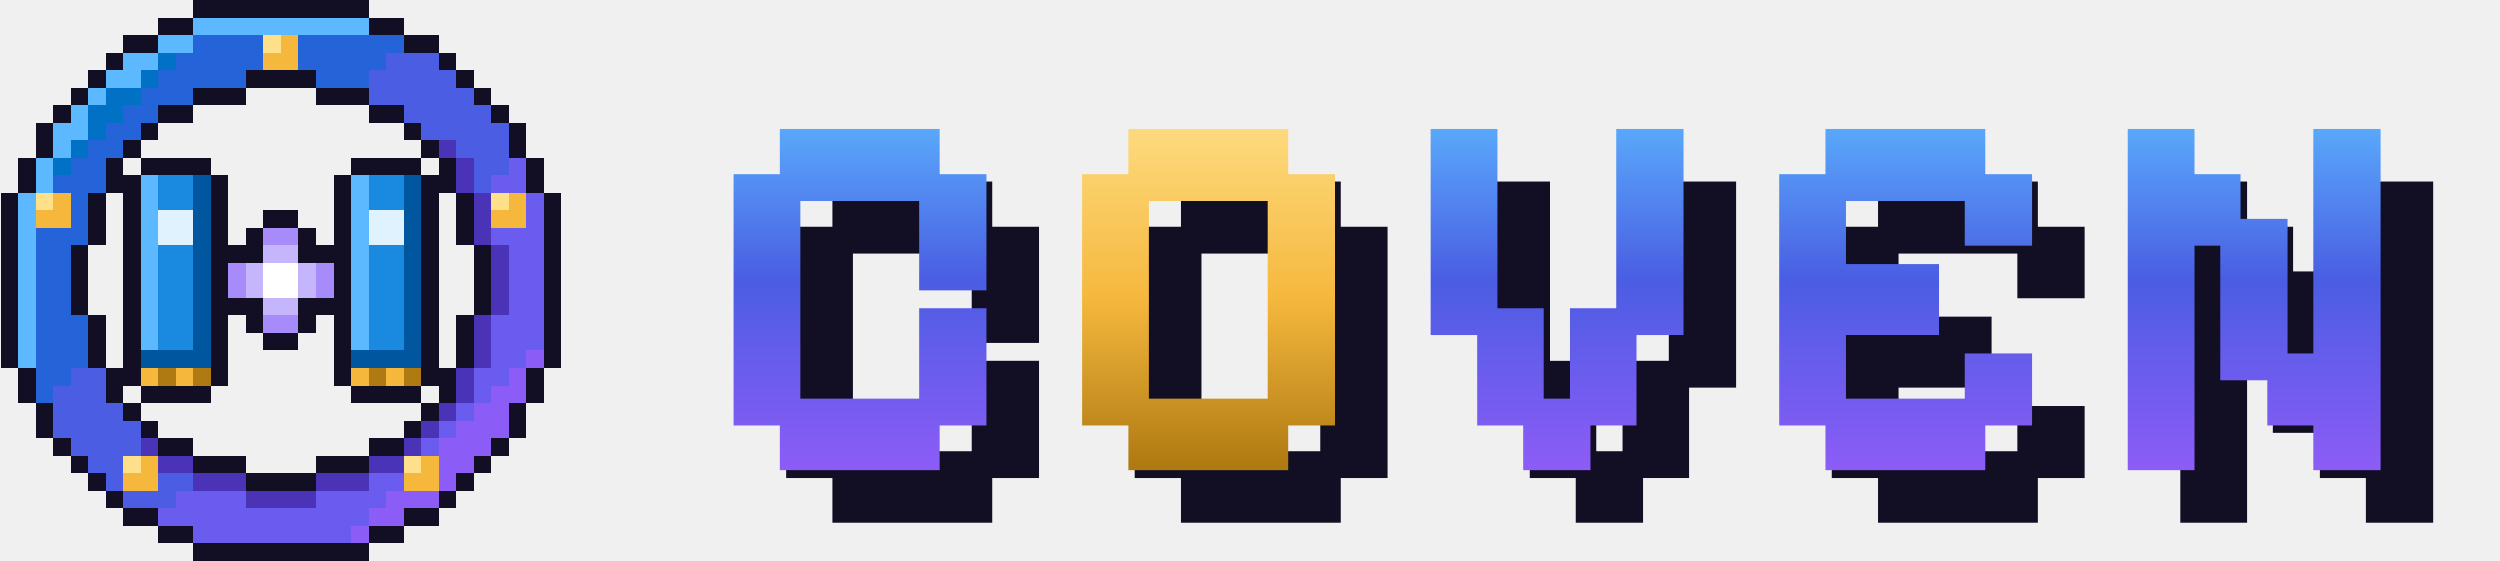
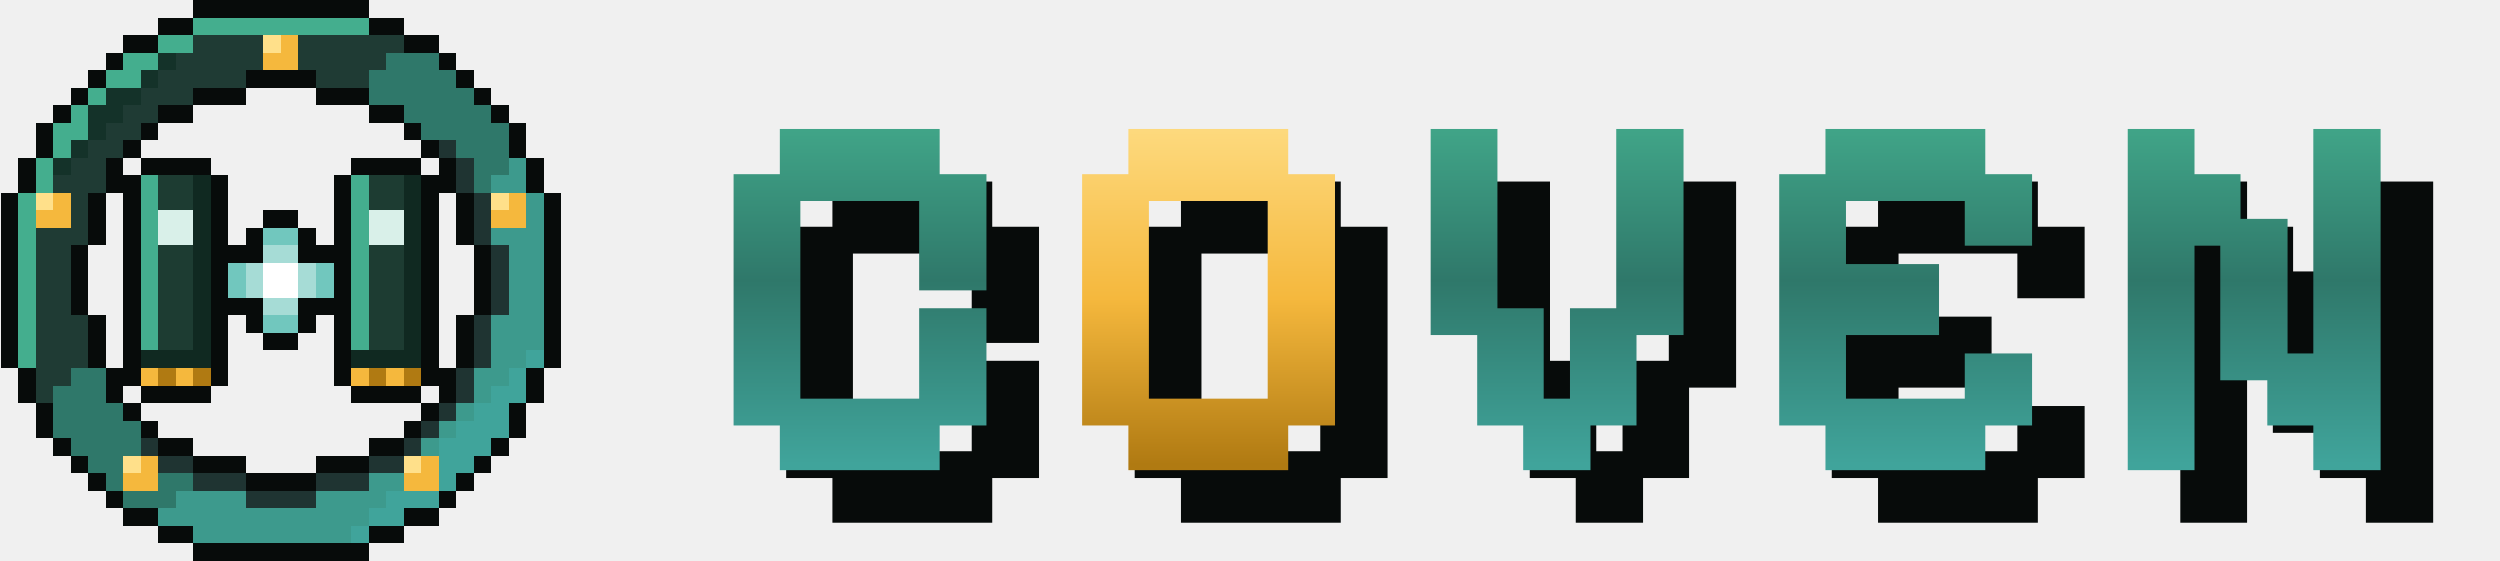
<svg xmlns="http://www.w3.org/2000/svg" viewBox="0 0 142.6 32" width="856" height="192" role="img" aria-label="C0ven">
  <defs>
    <linearGradient id="c0t" gradientUnits="userSpaceOnUse" x1="0" y1="-21.0" x2="0" y2="0">
-       <stop offset="0" stop-color="#5CB8FF" />
-       <stop offset="0.5" stop-color="#4A5DE3" />
-       <stop offset="1" stop-color="#8B5CF6" />
+       <stop offset="0" stop-color="#44AE8E" />
+       <stop offset="0.5" stop-color="#2F786A" />
+       <stop offset="1" stop-color="#40A49B" />
    </linearGradient>
    <linearGradient id="c0z" gradientUnits="userSpaceOnUse" x1="0" y1="-21.0" x2="0" y2="0">
      <stop offset="0" stop-color="#FFE08A" />
      <stop offset="0.55" stop-color="#F5B83D" />
      <stop offset="1" stop-color="#B07A12" />
    </linearGradient>
  </defs>
  <g shape-rendering="crispEdges">
-     <rect x="11" y="0" width="10" height="1" fill="#120E24" />
-     <rect x="9" y="1" width="2" height="1" fill="#120E24" />
-     <rect x="21" y="1" width="2" height="1" fill="#120E24" />
-     <rect x="11" y="1" width="10" height="1" fill="#5CB8FF" />
-     <rect x="7" y="2" width="2" height="1" fill="#120E24" />
-     <rect x="23" y="2" width="2" height="1" fill="#120E24" />
-     <rect x="11" y="2" width="4" height="1" fill="#2563D9" />
-     <rect x="17" y="2" width="6" height="1" fill="#2563D9" />
-     <rect x="9" y="2" width="2" height="1" fill="#5CB8FF" />
+     <rect x="11" y="0" width="10" height="1" fill="#070B0A" />
+     <rect x="9" y="1" width="2" height="1" fill="#070B0A" />
+     <rect x="21" y="1" width="2" height="1" fill="#070B0A" />
+     <rect x="11" y="1" width="10" height="1" fill="#44AE8E" />
+     <rect x="7" y="2" width="2" height="1" fill="#070B0A" />
+     <rect x="23" y="2" width="2" height="1" fill="#070B0A" />
+     <rect x="11" y="2" width="4" height="1" fill="#1F3B34" />
+     <rect x="17" y="2" width="6" height="1" fill="#1F3B34" />
+     <rect x="9" y="2" width="2" height="1" fill="#44AE8E" />
    <rect x="16" y="2" width="1" height="1" fill="#F5B83D" />
    <rect x="15" y="2" width="1" height="1" fill="#FFE08A" />
-     <rect x="9" y="3" width="1" height="1" fill="#0071C5" />
-     <rect x="6" y="3" width="1" height="1" fill="#120E24" />
-     <rect x="25" y="3" width="1" height="1" fill="#120E24" />
-     <rect x="10" y="3" width="5" height="1" fill="#2563D9" />
-     <rect x="17" y="3" width="5" height="1" fill="#2563D9" />
-     <rect x="22" y="3" width="3" height="1" fill="#4A5DE3" />
-     <rect x="7" y="3" width="2" height="1" fill="#5CB8FF" />
+     <rect x="9" y="3" width="1" height="1" fill="#143229" />
+     <rect x="6" y="3" width="1" height="1" fill="#070B0A" />
+     <rect x="25" y="3" width="1" height="1" fill="#070B0A" />
+     <rect x="10" y="3" width="5" height="1" fill="#1F3B34" />
+     <rect x="17" y="3" width="5" height="1" fill="#1F3B34" />
+     <rect x="22" y="3" width="3" height="1" fill="#2F786A" />
+     <rect x="7" y="3" width="2" height="1" fill="#44AE8E" />
    <rect x="15" y="3" width="2" height="1" fill="#F5B83D" />
-     <rect x="8" y="4" width="1" height="1" fill="#0071C5" />
-     <rect x="5" y="4" width="1" height="1" fill="#120E24" />
-     <rect x="14" y="4" width="4" height="1" fill="#120E24" />
-     <rect x="26" y="4" width="1" height="1" fill="#120E24" />
-     <rect x="9" y="4" width="5" height="1" fill="#2563D9" />
-     <rect x="18" y="4" width="3" height="1" fill="#2563D9" />
-     <rect x="21" y="4" width="5" height="1" fill="#4A5DE3" />
-     <rect x="6" y="4" width="2" height="1" fill="#5CB8FF" />
-     <rect x="6" y="5" width="2" height="1" fill="#0071C5" />
-     <rect x="4" y="5" width="1" height="1" fill="#120E24" />
-     <rect x="11" y="5" width="3" height="1" fill="#120E24" />
-     <rect x="18" y="5" width="3" height="1" fill="#120E24" />
-     <rect x="27" y="5" width="1" height="1" fill="#120E24" />
-     <rect x="8" y="5" width="3" height="1" fill="#2563D9" />
-     <rect x="21" y="5" width="6" height="1" fill="#4A5DE3" />
-     <rect x="5" y="5" width="1" height="1" fill="#5CB8FF" />
-     <rect x="5" y="6" width="2" height="1" fill="#0071C5" />
-     <rect x="3" y="6" width="1" height="1" fill="#120E24" />
-     <rect x="9" y="6" width="2" height="1" fill="#120E24" />
-     <rect x="21" y="6" width="2" height="1" fill="#120E24" />
-     <rect x="28" y="6" width="1" height="1" fill="#120E24" />
-     <rect x="7" y="6" width="2" height="1" fill="#2563D9" />
-     <rect x="23" y="6" width="5" height="1" fill="#4A5DE3" />
-     <rect x="4" y="6" width="1" height="1" fill="#5CB8FF" />
-     <rect x="5" y="7" width="1" height="1" fill="#0071C5" />
-     <rect x="2" y="7" width="1" height="1" fill="#120E24" />
-     <rect x="8" y="7" width="1" height="1" fill="#120E24" />
-     <rect x="23" y="7" width="1" height="1" fill="#120E24" />
-     <rect x="29" y="7" width="1" height="1" fill="#120E24" />
-     <rect x="6" y="7" width="2" height="1" fill="#2563D9" />
-     <rect x="24" y="7" width="5" height="1" fill="#4A5DE3" />
-     <rect x="3" y="7" width="2" height="1" fill="#5CB8FF" />
-     <rect x="4" y="8" width="1" height="1" fill="#0071C5" />
-     <rect x="2" y="8" width="1" height="1" fill="#120E24" />
-     <rect x="7" y="8" width="1" height="1" fill="#120E24" />
-     <rect x="24" y="8" width="1" height="1" fill="#120E24" />
-     <rect x="29" y="8" width="1" height="1" fill="#120E24" />
-     <rect x="5" y="8" width="2" height="1" fill="#2563D9" />
-     <rect x="26" y="8" width="3" height="1" fill="#4A5DE3" />
-     <rect x="25" y="8" width="1" height="1" fill="#4B33B8" />
-     <rect x="3" y="8" width="1" height="1" fill="#5CB8FF" />
-     <rect x="3" y="9" width="1" height="1" fill="#0071C5" />
-     <rect x="1" y="9" width="1" height="1" fill="#120E24" />
-     <rect x="6" y="9" width="1" height="1" fill="#120E24" />
-     <rect x="8" y="9" width="4" height="1" fill="#120E24" />
-     <rect x="20" y="9" width="4" height="1" fill="#120E24" />
-     <rect x="25" y="9" width="1" height="1" fill="#120E24" />
-     <rect x="30" y="9" width="1" height="1" fill="#120E24" />
-     <rect x="4" y="9" width="2" height="1" fill="#2563D9" />
-     <rect x="27" y="9" width="2" height="1" fill="#4A5DE3" />
-     <rect x="26" y="9" width="1" height="1" fill="#4B33B8" />
-     <rect x="2" y="9" width="1" height="1" fill="#5CB8FF" />
-     <rect x="29" y="9" width="1" height="1" fill="#6A5CEE" />
-     <rect x="11" y="10" width="1" height="1" fill="#0057A0" />
-     <rect x="23" y="10" width="1" height="1" fill="#0057A0" />
-     <rect x="1" y="10" width="1" height="1" fill="#120E24" />
-     <rect x="6" y="10" width="2" height="1" fill="#120E24" />
-     <rect x="12" y="10" width="1" height="1" fill="#120E24" />
-     <rect x="19" y="10" width="1" height="1" fill="#120E24" />
-     <rect x="24" y="10" width="2" height="1" fill="#120E24" />
-     <rect x="30" y="10" width="1" height="1" fill="#120E24" />
-     <rect x="9" y="10" width="2" height="1" fill="#1A8AE0" />
-     <rect x="21" y="10" width="2" height="1" fill="#1A8AE0" />
-     <rect x="3" y="10" width="3" height="1" fill="#2563D9" />
-     <rect x="27" y="10" width="1" height="1" fill="#4A5DE3" />
-     <rect x="26" y="10" width="1" height="1" fill="#4B33B8" />
-     <rect x="2" y="10" width="1" height="1" fill="#5CB8FF" />
-     <rect x="8" y="10" width="1" height="1" fill="#5CB8FF" />
-     <rect x="20" y="10" width="1" height="1" fill="#5CB8FF" />
-     <rect x="28" y="10" width="2" height="1" fill="#6A5CEE" />
-     <rect x="11" y="11" width="1" height="1" fill="#0057A0" />
-     <rect x="23" y="11" width="1" height="1" fill="#0057A0" />
-     <rect x="0" y="11" width="1" height="1" fill="#120E24" />
-     <rect x="5" y="11" width="1" height="1" fill="#120E24" />
-     <rect x="7" y="11" width="1" height="1" fill="#120E24" />
-     <rect x="12" y="11" width="1" height="1" fill="#120E24" />
-     <rect x="19" y="11" width="1" height="1" fill="#120E24" />
-     <rect x="24" y="11" width="1" height="1" fill="#120E24" />
-     <rect x="26" y="11" width="1" height="1" fill="#120E24" />
-     <rect x="31" y="11" width="1" height="1" fill="#120E24" />
-     <rect x="9" y="11" width="2" height="1" fill="#1A8AE0" />
-     <rect x="21" y="11" width="2" height="1" fill="#1A8AE0" />
-     <rect x="4" y="11" width="1" height="1" fill="#2563D9" />
-     <rect x="27" y="11" width="1" height="1" fill="#4B33B8" />
-     <rect x="1" y="11" width="1" height="1" fill="#5CB8FF" />
-     <rect x="8" y="11" width="1" height="1" fill="#5CB8FF" />
-     <rect x="20" y="11" width="1" height="1" fill="#5CB8FF" />
-     <rect x="30" y="11" width="1" height="1" fill="#6A5CEE" />
+     <rect x="8" y="4" width="1" height="1" fill="#143229" />
+     <rect x="5" y="4" width="1" height="1" fill="#070B0A" />
+     <rect x="14" y="4" width="4" height="1" fill="#070B0A" />
+     <rect x="26" y="4" width="1" height="1" fill="#070B0A" />
+     <rect x="9" y="4" width="5" height="1" fill="#1F3B34" />
+     <rect x="18" y="4" width="3" height="1" fill="#1F3B34" />
+     <rect x="21" y="4" width="5" height="1" fill="#2F786A" />
+     <rect x="6" y="4" width="2" height="1" fill="#44AE8E" />
+     <rect x="6" y="5" width="2" height="1" fill="#143229" />
+     <rect x="4" y="5" width="1" height="1" fill="#070B0A" />
+     <rect x="11" y="5" width="3" height="1" fill="#070B0A" />
+     <rect x="18" y="5" width="3" height="1" fill="#070B0A" />
+     <rect x="27" y="5" width="1" height="1" fill="#070B0A" />
+     <rect x="8" y="5" width="3" height="1" fill="#1F3B34" />
+     <rect x="21" y="5" width="6" height="1" fill="#2F786A" />
+     <rect x="5" y="5" width="1" height="1" fill="#44AE8E" />
+     <rect x="5" y="6" width="2" height="1" fill="#143229" />
+     <rect x="3" y="6" width="1" height="1" fill="#070B0A" />
+     <rect x="9" y="6" width="2" height="1" fill="#070B0A" />
+     <rect x="21" y="6" width="2" height="1" fill="#070B0A" />
+     <rect x="28" y="6" width="1" height="1" fill="#070B0A" />
+     <rect x="7" y="6" width="2" height="1" fill="#1F3B34" />
+     <rect x="23" y="6" width="5" height="1" fill="#2F786A" />
+     <rect x="4" y="6" width="1" height="1" fill="#44AE8E" />
+     <rect x="5" y="7" width="1" height="1" fill="#143229" />
+     <rect x="2" y="7" width="1" height="1" fill="#070B0A" />
+     <rect x="8" y="7" width="1" height="1" fill="#070B0A" />
+     <rect x="23" y="7" width="1" height="1" fill="#070B0A" />
+     <rect x="29" y="7" width="1" height="1" fill="#070B0A" />
+     <rect x="6" y="7" width="2" height="1" fill="#1F3B34" />
+     <rect x="24" y="7" width="5" height="1" fill="#2F786A" />
+     <rect x="3" y="7" width="2" height="1" fill="#44AE8E" />
+     <rect x="4" y="8" width="1" height="1" fill="#143229" />
+     <rect x="2" y="8" width="1" height="1" fill="#070B0A" />
+     <rect x="7" y="8" width="1" height="1" fill="#070B0A" />
+     <rect x="24" y="8" width="1" height="1" fill="#070B0A" />
+     <rect x="29" y="8" width="1" height="1" fill="#070B0A" />
+     <rect x="5" y="8" width="2" height="1" fill="#1F3B34" />
+     <rect x="26" y="8" width="3" height="1" fill="#2F786A" />
+     <rect x="25" y="8" width="1" height="1" fill="#1F3432" />
+     <rect x="3" y="8" width="1" height="1" fill="#44AE8E" />
+     <rect x="3" y="9" width="1" height="1" fill="#143229" />
+     <rect x="1" y="9" width="1" height="1" fill="#070B0A" />
+     <rect x="6" y="9" width="1" height="1" fill="#070B0A" />
+     <rect x="8" y="9" width="4" height="1" fill="#070B0A" />
+     <rect x="20" y="9" width="4" height="1" fill="#070B0A" />
+     <rect x="25" y="9" width="1" height="1" fill="#070B0A" />
+     <rect x="30" y="9" width="1" height="1" fill="#070B0A" />
+     <rect x="4" y="9" width="2" height="1" fill="#1F3B34" />
+     <rect x="27" y="9" width="2" height="1" fill="#2F786A" />
+     <rect x="26" y="9" width="1" height="1" fill="#1F3432" />
+     <rect x="2" y="9" width="1" height="1" fill="#44AE8E" />
+     <rect x="29" y="9" width="1" height="1" fill="#3D9A8D" />
+     <rect x="11" y="10" width="1" height="1" fill="#102921" />
+     <rect x="23" y="10" width="1" height="1" fill="#102921" />
+     <rect x="1" y="10" width="1" height="1" fill="#070B0A" />
+     <rect x="6" y="10" width="2" height="1" fill="#070B0A" />
+     <rect x="12" y="10" width="1" height="1" fill="#070B0A" />
+     <rect x="19" y="10" width="1" height="1" fill="#070B0A" />
+     <rect x="24" y="10" width="2" height="1" fill="#070B0A" />
+     <rect x="30" y="10" width="1" height="1" fill="#070B0A" />
+     <rect x="9" y="10" width="2" height="1" fill="#1D3C32" />
+     <rect x="21" y="10" width="2" height="1" fill="#1D3C32" />
+     <rect x="3" y="10" width="3" height="1" fill="#1F3B34" />
+     <rect x="27" y="10" width="1" height="1" fill="#2F786A" />
+     <rect x="26" y="10" width="1" height="1" fill="#1F3432" />
+     <rect x="2" y="10" width="1" height="1" fill="#44AE8E" />
+     <rect x="8" y="10" width="1" height="1" fill="#44AE8E" />
+     <rect x="20" y="10" width="1" height="1" fill="#44AE8E" />
+     <rect x="28" y="10" width="2" height="1" fill="#3D9A8D" />
+     <rect x="11" y="11" width="1" height="1" fill="#102921" />
+     <rect x="23" y="11" width="1" height="1" fill="#102921" />
+     <rect x="0" y="11" width="1" height="1" fill="#070B0A" />
+     <rect x="5" y="11" width="1" height="1" fill="#070B0A" />
+     <rect x="7" y="11" width="1" height="1" fill="#070B0A" />
+     <rect x="12" y="11" width="1" height="1" fill="#070B0A" />
+     <rect x="19" y="11" width="1" height="1" fill="#070B0A" />
+     <rect x="24" y="11" width="1" height="1" fill="#070B0A" />
+     <rect x="26" y="11" width="1" height="1" fill="#070B0A" />
+     <rect x="31" y="11" width="1" height="1" fill="#070B0A" />
+     <rect x="9" y="11" width="2" height="1" fill="#1D3C32" />
+     <rect x="21" y="11" width="2" height="1" fill="#1D3C32" />
+     <rect x="4" y="11" width="1" height="1" fill="#1F3B34" />
+     <rect x="27" y="11" width="1" height="1" fill="#1F3432" />
+     <rect x="1" y="11" width="1" height="1" fill="#44AE8E" />
+     <rect x="8" y="11" width="1" height="1" fill="#44AE8E" />
+     <rect x="20" y="11" width="1" height="1" fill="#44AE8E" />
+     <rect x="30" y="11" width="1" height="1" fill="#3D9A8D" />
    <rect x="3" y="11" width="1" height="1" fill="#F5B83D" />
    <rect x="29" y="11" width="1" height="1" fill="#F5B83D" />
    <rect x="2" y="11" width="1" height="1" fill="#FFE08A" />
    <rect x="28" y="11" width="1" height="1" fill="#FFE08A" />
-     <rect x="11" y="12" width="1" height="1" fill="#0057A0" />
-     <rect x="23" y="12" width="1" height="1" fill="#0057A0" />
-     <rect x="0" y="12" width="1" height="1" fill="#120E24" />
-     <rect x="5" y="12" width="1" height="1" fill="#120E24" />
-     <rect x="7" y="12" width="1" height="1" fill="#120E24" />
-     <rect x="12" y="12" width="1" height="1" fill="#120E24" />
-     <rect x="15" y="12" width="2" height="1" fill="#120E24" />
-     <rect x="19" y="12" width="1" height="1" fill="#120E24" />
-     <rect x="24" y="12" width="1" height="1" fill="#120E24" />
-     <rect x="26" y="12" width="1" height="1" fill="#120E24" />
-     <rect x="31" y="12" width="1" height="1" fill="#120E24" />
-     <rect x="4" y="12" width="1" height="1" fill="#2563D9" />
-     <rect x="27" y="12" width="1" height="1" fill="#4B33B8" />
-     <rect x="1" y="12" width="1" height="1" fill="#5CB8FF" />
-     <rect x="8" y="12" width="1" height="1" fill="#5CB8FF" />
-     <rect x="20" y="12" width="1" height="1" fill="#5CB8FF" />
-     <rect x="30" y="12" width="1" height="1" fill="#6A5CEE" />
-     <rect x="9" y="12" width="2" height="1" fill="#E0F2FE" />
-     <rect x="21" y="12" width="2" height="1" fill="#E0F2FE" />
+     <rect x="11" y="12" width="1" height="1" fill="#102921" />
+     <rect x="23" y="12" width="1" height="1" fill="#102921" />
+     <rect x="0" y="12" width="1" height="1" fill="#070B0A" />
+     <rect x="5" y="12" width="1" height="1" fill="#070B0A" />
+     <rect x="7" y="12" width="1" height="1" fill="#070B0A" />
+     <rect x="12" y="12" width="1" height="1" fill="#070B0A" />
+     <rect x="15" y="12" width="2" height="1" fill="#070B0A" />
+     <rect x="19" y="12" width="1" height="1" fill="#070B0A" />
+     <rect x="24" y="12" width="1" height="1" fill="#070B0A" />
+     <rect x="26" y="12" width="1" height="1" fill="#070B0A" />
+     <rect x="31" y="12" width="1" height="1" fill="#070B0A" />
+     <rect x="4" y="12" width="1" height="1" fill="#1F3B34" />
+     <rect x="27" y="12" width="1" height="1" fill="#1F3432" />
+     <rect x="1" y="12" width="1" height="1" fill="#44AE8E" />
+     <rect x="8" y="12" width="1" height="1" fill="#44AE8E" />
+     <rect x="20" y="12" width="1" height="1" fill="#44AE8E" />
+     <rect x="30" y="12" width="1" height="1" fill="#3D9A8D" />
+     <rect x="9" y="12" width="2" height="1" fill="#D9F0E9" />
+     <rect x="21" y="12" width="2" height="1" fill="#D9F0E9" />
    <rect x="2" y="12" width="2" height="1" fill="#F5B83D" />
    <rect x="28" y="12" width="2" height="1" fill="#F5B83D" />
-     <rect x="11" y="13" width="1" height="1" fill="#0057A0" />
-     <rect x="23" y="13" width="1" height="1" fill="#0057A0" />
-     <rect x="0" y="13" width="1" height="1" fill="#120E24" />
-     <rect x="5" y="13" width="1" height="1" fill="#120E24" />
-     <rect x="7" y="13" width="1" height="1" fill="#120E24" />
-     <rect x="12" y="13" width="1" height="1" fill="#120E24" />
-     <rect x="14" y="13" width="1" height="1" fill="#120E24" />
-     <rect x="17" y="13" width="1" height="1" fill="#120E24" />
-     <rect x="19" y="13" width="1" height="1" fill="#120E24" />
-     <rect x="24" y="13" width="1" height="1" fill="#120E24" />
-     <rect x="26" y="13" width="1" height="1" fill="#120E24" />
-     <rect x="31" y="13" width="1" height="1" fill="#120E24" />
-     <rect x="2" y="13" width="3" height="1" fill="#2563D9" />
-     <rect x="27" y="13" width="1" height="1" fill="#4B33B8" />
-     <rect x="1" y="13" width="1" height="1" fill="#5CB8FF" />
-     <rect x="8" y="13" width="1" height="1" fill="#5CB8FF" />
-     <rect x="20" y="13" width="1" height="1" fill="#5CB8FF" />
-     <rect x="28" y="13" width="3" height="1" fill="#6A5CEE" />
-     <rect x="15" y="13" width="2" height="1" fill="#A78BFA" />
-     <rect x="9" y="13" width="2" height="1" fill="#E0F2FE" />
-     <rect x="21" y="13" width="2" height="1" fill="#E0F2FE" />
-     <rect x="11" y="14" width="1" height="1" fill="#0057A0" />
-     <rect x="23" y="14" width="1" height="1" fill="#0057A0" />
-     <rect x="0" y="14" width="1" height="1" fill="#120E24" />
-     <rect x="4" y="14" width="1" height="1" fill="#120E24" />
-     <rect x="7" y="14" width="1" height="1" fill="#120E24" />
-     <rect x="12" y="14" width="3" height="1" fill="#120E24" />
-     <rect x="17" y="14" width="3" height="1" fill="#120E24" />
-     <rect x="24" y="14" width="1" height="1" fill="#120E24" />
-     <rect x="27" y="14" width="1" height="1" fill="#120E24" />
-     <rect x="31" y="14" width="1" height="1" fill="#120E24" />
-     <rect x="9" y="14" width="2" height="1" fill="#1A8AE0" />
-     <rect x="21" y="14" width="2" height="1" fill="#1A8AE0" />
-     <rect x="2" y="14" width="2" height="1" fill="#2563D9" />
-     <rect x="28" y="14" width="1" height="1" fill="#4B33B8" />
-     <rect x="1" y="14" width="1" height="1" fill="#5CB8FF" />
-     <rect x="8" y="14" width="1" height="1" fill="#5CB8FF" />
-     <rect x="20" y="14" width="1" height="1" fill="#5CB8FF" />
-     <rect x="29" y="14" width="2" height="1" fill="#6A5CEE" />
-     <rect x="15" y="14" width="2" height="1" fill="#C4B5FD" />
-     <rect x="11" y="15" width="1" height="1" fill="#0057A0" />
-     <rect x="23" y="15" width="1" height="1" fill="#0057A0" />
-     <rect x="0" y="15" width="1" height="1" fill="#120E24" />
-     <rect x="4" y="15" width="1" height="1" fill="#120E24" />
-     <rect x="7" y="15" width="1" height="1" fill="#120E24" />
-     <rect x="12" y="15" width="1" height="1" fill="#120E24" />
-     <rect x="19" y="15" width="1" height="1" fill="#120E24" />
-     <rect x="24" y="15" width="1" height="1" fill="#120E24" />
-     <rect x="27" y="15" width="1" height="1" fill="#120E24" />
-     <rect x="31" y="15" width="1" height="1" fill="#120E24" />
-     <rect x="9" y="15" width="2" height="1" fill="#1A8AE0" />
-     <rect x="21" y="15" width="2" height="1" fill="#1A8AE0" />
-     <rect x="2" y="15" width="2" height="1" fill="#2563D9" />
-     <rect x="28" y="15" width="1" height="1" fill="#4B33B8" />
-     <rect x="1" y="15" width="1" height="1" fill="#5CB8FF" />
-     <rect x="8" y="15" width="1" height="1" fill="#5CB8FF" />
-     <rect x="20" y="15" width="1" height="1" fill="#5CB8FF" />
-     <rect x="29" y="15" width="2" height="1" fill="#6A5CEE" />
-     <rect x="13" y="15" width="1" height="1" fill="#A78BFA" />
-     <rect x="18" y="15" width="1" height="1" fill="#A78BFA" />
-     <rect x="14" y="15" width="1" height="1" fill="#C4B5FD" />
-     <rect x="17" y="15" width="1" height="1" fill="#C4B5FD" />
+     <rect x="11" y="13" width="1" height="1" fill="#102921" />
+     <rect x="23" y="13" width="1" height="1" fill="#102921" />
+     <rect x="0" y="13" width="1" height="1" fill="#070B0A" />
+     <rect x="5" y="13" width="1" height="1" fill="#070B0A" />
+     <rect x="7" y="13" width="1" height="1" fill="#070B0A" />
+     <rect x="12" y="13" width="1" height="1" fill="#070B0A" />
+     <rect x="14" y="13" width="1" height="1" fill="#070B0A" />
+     <rect x="17" y="13" width="1" height="1" fill="#070B0A" />
+     <rect x="19" y="13" width="1" height="1" fill="#070B0A" />
+     <rect x="24" y="13" width="1" height="1" fill="#070B0A" />
+     <rect x="26" y="13" width="1" height="1" fill="#070B0A" />
+     <rect x="31" y="13" width="1" height="1" fill="#070B0A" />
+     <rect x="2" y="13" width="3" height="1" fill="#1F3B34" />
+     <rect x="27" y="13" width="1" height="1" fill="#1F3432" />
+     <rect x="1" y="13" width="1" height="1" fill="#44AE8E" />
+     <rect x="8" y="13" width="1" height="1" fill="#44AE8E" />
+     <rect x="20" y="13" width="1" height="1" fill="#44AE8E" />
+     <rect x="28" y="13" width="3" height="1" fill="#3D9A8D" />
+     <rect x="15" y="13" width="2" height="1" fill="#71C7BE" />
+     <rect x="9" y="13" width="2" height="1" fill="#D9F0E9" />
+     <rect x="21" y="13" width="2" height="1" fill="#D9F0E9" />
+     <rect x="11" y="14" width="1" height="1" fill="#102921" />
+     <rect x="23" y="14" width="1" height="1" fill="#102921" />
+     <rect x="0" y="14" width="1" height="1" fill="#070B0A" />
+     <rect x="4" y="14" width="1" height="1" fill="#070B0A" />
+     <rect x="7" y="14" width="1" height="1" fill="#070B0A" />
+     <rect x="12" y="14" width="3" height="1" fill="#070B0A" />
+     <rect x="17" y="14" width="3" height="1" fill="#070B0A" />
+     <rect x="24" y="14" width="1" height="1" fill="#070B0A" />
+     <rect x="27" y="14" width="1" height="1" fill="#070B0A" />
+     <rect x="31" y="14" width="1" height="1" fill="#070B0A" />
+     <rect x="9" y="14" width="2" height="1" fill="#1D3C32" />
+     <rect x="21" y="14" width="2" height="1" fill="#1D3C32" />
+     <rect x="2" y="14" width="2" height="1" fill="#1F3B34" />
+     <rect x="28" y="14" width="1" height="1" fill="#1F3432" />
+     <rect x="1" y="14" width="1" height="1" fill="#44AE8E" />
+     <rect x="8" y="14" width="1" height="1" fill="#44AE8E" />
+     <rect x="20" y="14" width="1" height="1" fill="#44AE8E" />
+     <rect x="29" y="14" width="2" height="1" fill="#3D9A8D" />
+     <rect x="15" y="14" width="2" height="1" fill="#A6DCD6" />
+     <rect x="11" y="15" width="1" height="1" fill="#102921" />
+     <rect x="23" y="15" width="1" height="1" fill="#102921" />
+     <rect x="0" y="15" width="1" height="1" fill="#070B0A" />
+     <rect x="4" y="15" width="1" height="1" fill="#070B0A" />
+     <rect x="7" y="15" width="1" height="1" fill="#070B0A" />
+     <rect x="12" y="15" width="1" height="1" fill="#070B0A" />
+     <rect x="19" y="15" width="1" height="1" fill="#070B0A" />
+     <rect x="24" y="15" width="1" height="1" fill="#070B0A" />
+     <rect x="27" y="15" width="1" height="1" fill="#070B0A" />
+     <rect x="31" y="15" width="1" height="1" fill="#070B0A" />
+     <rect x="9" y="15" width="2" height="1" fill="#1D3C32" />
+     <rect x="21" y="15" width="2" height="1" fill="#1D3C32" />
+     <rect x="2" y="15" width="2" height="1" fill="#1F3B34" />
+     <rect x="28" y="15" width="1" height="1" fill="#1F3432" />
+     <rect x="1" y="15" width="1" height="1" fill="#44AE8E" />
+     <rect x="8" y="15" width="1" height="1" fill="#44AE8E" />
+     <rect x="20" y="15" width="1" height="1" fill="#44AE8E" />
+     <rect x="29" y="15" width="2" height="1" fill="#3D9A8D" />
+     <rect x="13" y="15" width="1" height="1" fill="#71C7BE" />
+     <rect x="18" y="15" width="1" height="1" fill="#71C7BE" />
+     <rect x="14" y="15" width="1" height="1" fill="#A6DCD6" />
+     <rect x="17" y="15" width="1" height="1" fill="#A6DCD6" />
    <rect x="15" y="15" width="2" height="1" fill="#FFFFFF" />
-     <rect x="11" y="16" width="1" height="1" fill="#0057A0" />
-     <rect x="23" y="16" width="1" height="1" fill="#0057A0" />
-     <rect x="0" y="16" width="1" height="1" fill="#120E24" />
-     <rect x="4" y="16" width="1" height="1" fill="#120E24" />
-     <rect x="7" y="16" width="1" height="1" fill="#120E24" />
-     <rect x="12" y="16" width="1" height="1" fill="#120E24" />
-     <rect x="19" y="16" width="1" height="1" fill="#120E24" />
-     <rect x="24" y="16" width="1" height="1" fill="#120E24" />
-     <rect x="27" y="16" width="1" height="1" fill="#120E24" />
-     <rect x="31" y="16" width="1" height="1" fill="#120E24" />
-     <rect x="9" y="16" width="2" height="1" fill="#1A8AE0" />
-     <rect x="21" y="16" width="2" height="1" fill="#1A8AE0" />
-     <rect x="2" y="16" width="2" height="1" fill="#2563D9" />
-     <rect x="28" y="16" width="1" height="1" fill="#4B33B8" />
-     <rect x="1" y="16" width="1" height="1" fill="#5CB8FF" />
-     <rect x="8" y="16" width="1" height="1" fill="#5CB8FF" />
-     <rect x="20" y="16" width="1" height="1" fill="#5CB8FF" />
-     <rect x="29" y="16" width="2" height="1" fill="#6A5CEE" />
-     <rect x="13" y="16" width="1" height="1" fill="#A78BFA" />
-     <rect x="18" y="16" width="1" height="1" fill="#A78BFA" />
-     <rect x="14" y="16" width="1" height="1" fill="#C4B5FD" />
-     <rect x="17" y="16" width="1" height="1" fill="#C4B5FD" />
+     <rect x="11" y="16" width="1" height="1" fill="#102921" />
+     <rect x="23" y="16" width="1" height="1" fill="#102921" />
+     <rect x="0" y="16" width="1" height="1" fill="#070B0A" />
+     <rect x="4" y="16" width="1" height="1" fill="#070B0A" />
+     <rect x="7" y="16" width="1" height="1" fill="#070B0A" />
+     <rect x="12" y="16" width="1" height="1" fill="#070B0A" />
+     <rect x="19" y="16" width="1" height="1" fill="#070B0A" />
+     <rect x="24" y="16" width="1" height="1" fill="#070B0A" />
+     <rect x="27" y="16" width="1" height="1" fill="#070B0A" />
+     <rect x="31" y="16" width="1" height="1" fill="#070B0A" />
+     <rect x="9" y="16" width="2" height="1" fill="#1D3C32" />
+     <rect x="21" y="16" width="2" height="1" fill="#1D3C32" />
+     <rect x="2" y="16" width="2" height="1" fill="#1F3B34" />
+     <rect x="28" y="16" width="1" height="1" fill="#1F3432" />
+     <rect x="1" y="16" width="1" height="1" fill="#44AE8E" />
+     <rect x="8" y="16" width="1" height="1" fill="#44AE8E" />
+     <rect x="20" y="16" width="1" height="1" fill="#44AE8E" />
+     <rect x="29" y="16" width="2" height="1" fill="#3D9A8D" />
+     <rect x="13" y="16" width="1" height="1" fill="#71C7BE" />
+     <rect x="18" y="16" width="1" height="1" fill="#71C7BE" />
+     <rect x="14" y="16" width="1" height="1" fill="#A6DCD6" />
+     <rect x="17" y="16" width="1" height="1" fill="#A6DCD6" />
    <rect x="15" y="16" width="2" height="1" fill="#FFFFFF" />
-     <rect x="11" y="17" width="1" height="1" fill="#0057A0" />
-     <rect x="23" y="17" width="1" height="1" fill="#0057A0" />
-     <rect x="0" y="17" width="1" height="1" fill="#120E24" />
-     <rect x="4" y="17" width="1" height="1" fill="#120E24" />
-     <rect x="7" y="17" width="1" height="1" fill="#120E24" />
-     <rect x="12" y="17" width="3" height="1" fill="#120E24" />
-     <rect x="17" y="17" width="3" height="1" fill="#120E24" />
-     <rect x="24" y="17" width="1" height="1" fill="#120E24" />
-     <rect x="27" y="17" width="1" height="1" fill="#120E24" />
-     <rect x="31" y="17" width="1" height="1" fill="#120E24" />
-     <rect x="9" y="17" width="2" height="1" fill="#1A8AE0" />
-     <rect x="21" y="17" width="2" height="1" fill="#1A8AE0" />
-     <rect x="2" y="17" width="2" height="1" fill="#2563D9" />
-     <rect x="28" y="17" width="1" height="1" fill="#4B33B8" />
-     <rect x="1" y="17" width="1" height="1" fill="#5CB8FF" />
-     <rect x="8" y="17" width="1" height="1" fill="#5CB8FF" />
-     <rect x="20" y="17" width="1" height="1" fill="#5CB8FF" />
-     <rect x="29" y="17" width="2" height="1" fill="#6A5CEE" />
-     <rect x="15" y="17" width="2" height="1" fill="#C4B5FD" />
-     <rect x="11" y="18" width="1" height="1" fill="#0057A0" />
-     <rect x="23" y="18" width="1" height="1" fill="#0057A0" />
-     <rect x="0" y="18" width="1" height="1" fill="#120E24" />
-     <rect x="5" y="18" width="1" height="1" fill="#120E24" />
-     <rect x="7" y="18" width="1" height="1" fill="#120E24" />
-     <rect x="12" y="18" width="1" height="1" fill="#120E24" />
-     <rect x="14" y="18" width="1" height="1" fill="#120E24" />
-     <rect x="17" y="18" width="1" height="1" fill="#120E24" />
-     <rect x="19" y="18" width="1" height="1" fill="#120E24" />
-     <rect x="24" y="18" width="1" height="1" fill="#120E24" />
-     <rect x="26" y="18" width="1" height="1" fill="#120E24" />
-     <rect x="31" y="18" width="1" height="1" fill="#120E24" />
-     <rect x="9" y="18" width="2" height="1" fill="#1A8AE0" />
-     <rect x="21" y="18" width="2" height="1" fill="#1A8AE0" />
-     <rect x="2" y="18" width="3" height="1" fill="#2563D9" />
-     <rect x="27" y="18" width="1" height="1" fill="#4B33B8" />
-     <rect x="1" y="18" width="1" height="1" fill="#5CB8FF" />
-     <rect x="8" y="18" width="1" height="1" fill="#5CB8FF" />
-     <rect x="20" y="18" width="1" height="1" fill="#5CB8FF" />
-     <rect x="28" y="18" width="3" height="1" fill="#6A5CEE" />
-     <rect x="15" y="18" width="2" height="1" fill="#A78BFA" />
-     <rect x="11" y="19" width="1" height="1" fill="#0057A0" />
-     <rect x="23" y="19" width="1" height="1" fill="#0057A0" />
-     <rect x="0" y="19" width="1" height="1" fill="#120E24" />
-     <rect x="5" y="19" width="1" height="1" fill="#120E24" />
-     <rect x="7" y="19" width="1" height="1" fill="#120E24" />
-     <rect x="12" y="19" width="1" height="1" fill="#120E24" />
-     <rect x="15" y="19" width="2" height="1" fill="#120E24" />
-     <rect x="19" y="19" width="1" height="1" fill="#120E24" />
-     <rect x="24" y="19" width="1" height="1" fill="#120E24" />
-     <rect x="26" y="19" width="1" height="1" fill="#120E24" />
-     <rect x="31" y="19" width="1" height="1" fill="#120E24" />
-     <rect x="9" y="19" width="2" height="1" fill="#1A8AE0" />
-     <rect x="21" y="19" width="2" height="1" fill="#1A8AE0" />
-     <rect x="2" y="19" width="3" height="1" fill="#2563D9" />
-     <rect x="27" y="19" width="1" height="1" fill="#4B33B8" />
-     <rect x="1" y="19" width="1" height="1" fill="#5CB8FF" />
-     <rect x="8" y="19" width="1" height="1" fill="#5CB8FF" />
-     <rect x="20" y="19" width="1" height="1" fill="#5CB8FF" />
-     <rect x="28" y="19" width="3" height="1" fill="#6A5CEE" />
-     <rect x="8" y="20" width="4" height="1" fill="#0057A0" />
-     <rect x="20" y="20" width="4" height="1" fill="#0057A0" />
-     <rect x="0" y="20" width="1" height="1" fill="#120E24" />
-     <rect x="5" y="20" width="1" height="1" fill="#120E24" />
-     <rect x="7" y="20" width="1" height="1" fill="#120E24" />
-     <rect x="12" y="20" width="1" height="1" fill="#120E24" />
-     <rect x="19" y="20" width="1" height="1" fill="#120E24" />
-     <rect x="24" y="20" width="1" height="1" fill="#120E24" />
-     <rect x="26" y="20" width="1" height="1" fill="#120E24" />
-     <rect x="31" y="20" width="1" height="1" fill="#120E24" />
-     <rect x="2" y="20" width="3" height="1" fill="#2563D9" />
-     <rect x="27" y="20" width="1" height="1" fill="#4B33B8" />
-     <rect x="1" y="20" width="1" height="1" fill="#5CB8FF" />
-     <rect x="28" y="20" width="2" height="1" fill="#6A5CEE" />
-     <rect x="30" y="20" width="1" height="1" fill="#8B5CF6" />
-     <rect x="1" y="21" width="1" height="1" fill="#120E24" />
-     <rect x="6" y="21" width="2" height="1" fill="#120E24" />
-     <rect x="12" y="21" width="1" height="1" fill="#120E24" />
-     <rect x="19" y="21" width="1" height="1" fill="#120E24" />
-     <rect x="24" y="21" width="2" height="1" fill="#120E24" />
-     <rect x="30" y="21" width="1" height="1" fill="#120E24" />
-     <rect x="2" y="21" width="2" height="1" fill="#2563D9" />
-     <rect x="4" y="21" width="2" height="1" fill="#4A5DE3" />
-     <rect x="26" y="21" width="1" height="1" fill="#4B33B8" />
-     <rect x="27" y="21" width="2" height="1" fill="#6A5CEE" />
-     <rect x="29" y="21" width="1" height="1" fill="#8B5CF6" />
+     <rect x="11" y="17" width="1" height="1" fill="#102921" />
+     <rect x="23" y="17" width="1" height="1" fill="#102921" />
+     <rect x="0" y="17" width="1" height="1" fill="#070B0A" />
+     <rect x="4" y="17" width="1" height="1" fill="#070B0A" />
+     <rect x="7" y="17" width="1" height="1" fill="#070B0A" />
+     <rect x="12" y="17" width="3" height="1" fill="#070B0A" />
+     <rect x="17" y="17" width="3" height="1" fill="#070B0A" />
+     <rect x="24" y="17" width="1" height="1" fill="#070B0A" />
+     <rect x="27" y="17" width="1" height="1" fill="#070B0A" />
+     <rect x="31" y="17" width="1" height="1" fill="#070B0A" />
+     <rect x="9" y="17" width="2" height="1" fill="#1D3C32" />
+     <rect x="21" y="17" width="2" height="1" fill="#1D3C32" />
+     <rect x="2" y="17" width="2" height="1" fill="#1F3B34" />
+     <rect x="28" y="17" width="1" height="1" fill="#1F3432" />
+     <rect x="1" y="17" width="1" height="1" fill="#44AE8E" />
+     <rect x="8" y="17" width="1" height="1" fill="#44AE8E" />
+     <rect x="20" y="17" width="1" height="1" fill="#44AE8E" />
+     <rect x="29" y="17" width="2" height="1" fill="#3D9A8D" />
+     <rect x="15" y="17" width="2" height="1" fill="#A6DCD6" />
+     <rect x="11" y="18" width="1" height="1" fill="#102921" />
+     <rect x="23" y="18" width="1" height="1" fill="#102921" />
+     <rect x="0" y="18" width="1" height="1" fill="#070B0A" />
+     <rect x="5" y="18" width="1" height="1" fill="#070B0A" />
+     <rect x="7" y="18" width="1" height="1" fill="#070B0A" />
+     <rect x="12" y="18" width="1" height="1" fill="#070B0A" />
+     <rect x="14" y="18" width="1" height="1" fill="#070B0A" />
+     <rect x="17" y="18" width="1" height="1" fill="#070B0A" />
+     <rect x="19" y="18" width="1" height="1" fill="#070B0A" />
+     <rect x="24" y="18" width="1" height="1" fill="#070B0A" />
+     <rect x="26" y="18" width="1" height="1" fill="#070B0A" />
+     <rect x="31" y="18" width="1" height="1" fill="#070B0A" />
+     <rect x="9" y="18" width="2" height="1" fill="#1D3C32" />
+     <rect x="21" y="18" width="2" height="1" fill="#1D3C32" />
+     <rect x="2" y="18" width="3" height="1" fill="#1F3B34" />
+     <rect x="27" y="18" width="1" height="1" fill="#1F3432" />
+     <rect x="1" y="18" width="1" height="1" fill="#44AE8E" />
+     <rect x="8" y="18" width="1" height="1" fill="#44AE8E" />
+     <rect x="20" y="18" width="1" height="1" fill="#44AE8E" />
+     <rect x="28" y="18" width="3" height="1" fill="#3D9A8D" />
+     <rect x="15" y="18" width="2" height="1" fill="#71C7BE" />
+     <rect x="11" y="19" width="1" height="1" fill="#102921" />
+     <rect x="23" y="19" width="1" height="1" fill="#102921" />
+     <rect x="0" y="19" width="1" height="1" fill="#070B0A" />
+     <rect x="5" y="19" width="1" height="1" fill="#070B0A" />
+     <rect x="7" y="19" width="1" height="1" fill="#070B0A" />
+     <rect x="12" y="19" width="1" height="1" fill="#070B0A" />
+     <rect x="15" y="19" width="2" height="1" fill="#070B0A" />
+     <rect x="19" y="19" width="1" height="1" fill="#070B0A" />
+     <rect x="24" y="19" width="1" height="1" fill="#070B0A" />
+     <rect x="26" y="19" width="1" height="1" fill="#070B0A" />
+     <rect x="31" y="19" width="1" height="1" fill="#070B0A" />
+     <rect x="9" y="19" width="2" height="1" fill="#1D3C32" />
+     <rect x="21" y="19" width="2" height="1" fill="#1D3C32" />
+     <rect x="2" y="19" width="3" height="1" fill="#1F3B34" />
+     <rect x="27" y="19" width="1" height="1" fill="#1F3432" />
+     <rect x="1" y="19" width="1" height="1" fill="#44AE8E" />
+     <rect x="8" y="19" width="1" height="1" fill="#44AE8E" />
+     <rect x="20" y="19" width="1" height="1" fill="#44AE8E" />
+     <rect x="28" y="19" width="3" height="1" fill="#3D9A8D" />
+     <rect x="8" y="20" width="4" height="1" fill="#102921" />
+     <rect x="20" y="20" width="4" height="1" fill="#102921" />
+     <rect x="0" y="20" width="1" height="1" fill="#070B0A" />
+     <rect x="5" y="20" width="1" height="1" fill="#070B0A" />
+     <rect x="7" y="20" width="1" height="1" fill="#070B0A" />
+     <rect x="12" y="20" width="1" height="1" fill="#070B0A" />
+     <rect x="19" y="20" width="1" height="1" fill="#070B0A" />
+     <rect x="24" y="20" width="1" height="1" fill="#070B0A" />
+     <rect x="26" y="20" width="1" height="1" fill="#070B0A" />
+     <rect x="31" y="20" width="1" height="1" fill="#070B0A" />
+     <rect x="2" y="20" width="3" height="1" fill="#1F3B34" />
+     <rect x="27" y="20" width="1" height="1" fill="#1F3432" />
+     <rect x="1" y="20" width="1" height="1" fill="#44AE8E" />
+     <rect x="28" y="20" width="2" height="1" fill="#3D9A8D" />
+     <rect x="30" y="20" width="1" height="1" fill="#40A49B" />
+     <rect x="1" y="21" width="1" height="1" fill="#070B0A" />
+     <rect x="6" y="21" width="2" height="1" fill="#070B0A" />
+     <rect x="12" y="21" width="1" height="1" fill="#070B0A" />
+     <rect x="19" y="21" width="1" height="1" fill="#070B0A" />
+     <rect x="24" y="21" width="2" height="1" fill="#070B0A" />
+     <rect x="30" y="21" width="1" height="1" fill="#070B0A" />
+     <rect x="2" y="21" width="2" height="1" fill="#1F3B34" />
+     <rect x="4" y="21" width="2" height="1" fill="#2F786A" />
+     <rect x="26" y="21" width="1" height="1" fill="#1F3432" />
+     <rect x="27" y="21" width="2" height="1" fill="#3D9A8D" />
+     <rect x="29" y="21" width="1" height="1" fill="#40A49B" />
    <rect x="9" y="21" width="1" height="1" fill="#B07A12" />
    <rect x="11" y="21" width="1" height="1" fill="#B07A12" />
    <rect x="21" y="21" width="1" height="1" fill="#B07A12" />
    <rect x="23" y="21" width="1" height="1" fill="#B07A12" />
    <rect x="8" y="21" width="1" height="1" fill="#F5B83D" />
    <rect x="10" y="21" width="1" height="1" fill="#F5B83D" />
    <rect x="20" y="21" width="1" height="1" fill="#F5B83D" />
    <rect x="22" y="21" width="1" height="1" fill="#F5B83D" />
-     <rect x="1" y="22" width="1" height="1" fill="#120E24" />
-     <rect x="6" y="22" width="1" height="1" fill="#120E24" />
-     <rect x="8" y="22" width="4" height="1" fill="#120E24" />
-     <rect x="20" y="22" width="4" height="1" fill="#120E24" />
-     <rect x="25" y="22" width="1" height="1" fill="#120E24" />
-     <rect x="30" y="22" width="1" height="1" fill="#120E24" />
-     <rect x="2" y="22" width="1" height="1" fill="#2563D9" />
-     <rect x="3" y="22" width="3" height="1" fill="#4A5DE3" />
-     <rect x="26" y="22" width="1" height="1" fill="#4B33B8" />
-     <rect x="27" y="22" width="1" height="1" fill="#6A5CEE" />
-     <rect x="28" y="22" width="2" height="1" fill="#8B5CF6" />
-     <rect x="2" y="23" width="1" height="1" fill="#120E24" />
-     <rect x="7" y="23" width="1" height="1" fill="#120E24" />
-     <rect x="24" y="23" width="1" height="1" fill="#120E24" />
-     <rect x="29" y="23" width="1" height="1" fill="#120E24" />
-     <rect x="3" y="23" width="4" height="1" fill="#4A5DE3" />
-     <rect x="25" y="23" width="1" height="1" fill="#4B33B8" />
-     <rect x="26" y="23" width="1" height="1" fill="#6A5CEE" />
-     <rect x="27" y="23" width="2" height="1" fill="#8B5CF6" />
-     <rect x="2" y="24" width="1" height="1" fill="#120E24" />
-     <rect x="8" y="24" width="1" height="1" fill="#120E24" />
-     <rect x="23" y="24" width="1" height="1" fill="#120E24" />
-     <rect x="29" y="24" width="1" height="1" fill="#120E24" />
-     <rect x="3" y="24" width="5" height="1" fill="#4A5DE3" />
-     <rect x="24" y="24" width="1" height="1" fill="#4B33B8" />
-     <rect x="25" y="24" width="1" height="1" fill="#6A5CEE" />
-     <rect x="26" y="24" width="3" height="1" fill="#8B5CF6" />
-     <rect x="3" y="25" width="1" height="1" fill="#120E24" />
-     <rect x="9" y="25" width="2" height="1" fill="#120E24" />
-     <rect x="21" y="25" width="2" height="1" fill="#120E24" />
-     <rect x="28" y="25" width="1" height="1" fill="#120E24" />
-     <rect x="4" y="25" width="4" height="1" fill="#4A5DE3" />
-     <rect x="8" y="25" width="1" height="1" fill="#4B33B8" />
-     <rect x="23" y="25" width="1" height="1" fill="#4B33B8" />
-     <rect x="24" y="25" width="1" height="1" fill="#6A5CEE" />
-     <rect x="25" y="25" width="3" height="1" fill="#8B5CF6" />
-     <rect x="4" y="26" width="1" height="1" fill="#120E24" />
-     <rect x="11" y="26" width="3" height="1" fill="#120E24" />
-     <rect x="18" y="26" width="3" height="1" fill="#120E24" />
-     <rect x="27" y="26" width="1" height="1" fill="#120E24" />
-     <rect x="5" y="26" width="2" height="1" fill="#4A5DE3" />
-     <rect x="9" y="26" width="2" height="1" fill="#4B33B8" />
-     <rect x="21" y="26" width="2" height="1" fill="#4B33B8" />
-     <rect x="25" y="26" width="2" height="1" fill="#8B5CF6" />
+     <rect x="1" y="22" width="1" height="1" fill="#070B0A" />
+     <rect x="6" y="22" width="1" height="1" fill="#070B0A" />
+     <rect x="8" y="22" width="4" height="1" fill="#070B0A" />
+     <rect x="20" y="22" width="4" height="1" fill="#070B0A" />
+     <rect x="25" y="22" width="1" height="1" fill="#070B0A" />
+     <rect x="30" y="22" width="1" height="1" fill="#070B0A" />
+     <rect x="2" y="22" width="1" height="1" fill="#1F3B34" />
+     <rect x="3" y="22" width="3" height="1" fill="#2F786A" />
+     <rect x="26" y="22" width="1" height="1" fill="#1F3432" />
+     <rect x="27" y="22" width="1" height="1" fill="#3D9A8D" />
+     <rect x="28" y="22" width="2" height="1" fill="#40A49B" />
+     <rect x="2" y="23" width="1" height="1" fill="#070B0A" />
+     <rect x="7" y="23" width="1" height="1" fill="#070B0A" />
+     <rect x="24" y="23" width="1" height="1" fill="#070B0A" />
+     <rect x="29" y="23" width="1" height="1" fill="#070B0A" />
+     <rect x="3" y="23" width="4" height="1" fill="#2F786A" />
+     <rect x="25" y="23" width="1" height="1" fill="#1F3432" />
+     <rect x="26" y="23" width="1" height="1" fill="#3D9A8D" />
+     <rect x="27" y="23" width="2" height="1" fill="#40A49B" />
+     <rect x="2" y="24" width="1" height="1" fill="#070B0A" />
+     <rect x="8" y="24" width="1" height="1" fill="#070B0A" />
+     <rect x="23" y="24" width="1" height="1" fill="#070B0A" />
+     <rect x="29" y="24" width="1" height="1" fill="#070B0A" />
+     <rect x="3" y="24" width="5" height="1" fill="#2F786A" />
+     <rect x="24" y="24" width="1" height="1" fill="#1F3432" />
+     <rect x="25" y="24" width="1" height="1" fill="#3D9A8D" />
+     <rect x="26" y="24" width="3" height="1" fill="#40A49B" />
+     <rect x="3" y="25" width="1" height="1" fill="#070B0A" />
+     <rect x="9" y="25" width="2" height="1" fill="#070B0A" />
+     <rect x="21" y="25" width="2" height="1" fill="#070B0A" />
+     <rect x="28" y="25" width="1" height="1" fill="#070B0A" />
+     <rect x="4" y="25" width="4" height="1" fill="#2F786A" />
+     <rect x="8" y="25" width="1" height="1" fill="#1F3432" />
+     <rect x="23" y="25" width="1" height="1" fill="#1F3432" />
+     <rect x="24" y="25" width="1" height="1" fill="#3D9A8D" />
+     <rect x="25" y="25" width="3" height="1" fill="#40A49B" />
+     <rect x="4" y="26" width="1" height="1" fill="#070B0A" />
+     <rect x="11" y="26" width="3" height="1" fill="#070B0A" />
+     <rect x="18" y="26" width="3" height="1" fill="#070B0A" />
+     <rect x="27" y="26" width="1" height="1" fill="#070B0A" />
+     <rect x="5" y="26" width="2" height="1" fill="#2F786A" />
+     <rect x="9" y="26" width="2" height="1" fill="#1F3432" />
+     <rect x="21" y="26" width="2" height="1" fill="#1F3432" />
+     <rect x="25" y="26" width="2" height="1" fill="#40A49B" />
    <rect x="8" y="26" width="1" height="1" fill="#F5B83D" />
    <rect x="24" y="26" width="1" height="1" fill="#F5B83D" />
    <rect x="7" y="26" width="1" height="1" fill="#FFE08A" />
    <rect x="23" y="26" width="1" height="1" fill="#FFE08A" />
-     <rect x="5" y="27" width="1" height="1" fill="#120E24" />
-     <rect x="14" y="27" width="4" height="1" fill="#120E24" />
-     <rect x="26" y="27" width="1" height="1" fill="#120E24" />
-     <rect x="6" y="27" width="1" height="1" fill="#4A5DE3" />
-     <rect x="9" y="27" width="2" height="1" fill="#4A5DE3" />
-     <rect x="11" y="27" width="3" height="1" fill="#4B33B8" />
-     <rect x="18" y="27" width="3" height="1" fill="#4B33B8" />
-     <rect x="21" y="27" width="2" height="1" fill="#6A5CEE" />
-     <rect x="25" y="27" width="1" height="1" fill="#8B5CF6" />
+     <rect x="5" y="27" width="1" height="1" fill="#070B0A" />
+     <rect x="14" y="27" width="4" height="1" fill="#070B0A" />
+     <rect x="26" y="27" width="1" height="1" fill="#070B0A" />
+     <rect x="6" y="27" width="1" height="1" fill="#2F786A" />
+     <rect x="9" y="27" width="2" height="1" fill="#2F786A" />
+     <rect x="11" y="27" width="3" height="1" fill="#1F3432" />
+     <rect x="18" y="27" width="3" height="1" fill="#1F3432" />
+     <rect x="21" y="27" width="2" height="1" fill="#3D9A8D" />
+     <rect x="25" y="27" width="1" height="1" fill="#40A49B" />
    <rect x="7" y="27" width="2" height="1" fill="#F5B83D" />
    <rect x="23" y="27" width="2" height="1" fill="#F5B83D" />
-     <rect x="6" y="28" width="1" height="1" fill="#120E24" />
-     <rect x="25" y="28" width="1" height="1" fill="#120E24" />
-     <rect x="7" y="28" width="3" height="1" fill="#4A5DE3" />
-     <rect x="14" y="28" width="4" height="1" fill="#4B33B8" />
-     <rect x="10" y="28" width="4" height="1" fill="#6A5CEE" />
-     <rect x="18" y="28" width="4" height="1" fill="#6A5CEE" />
-     <rect x="22" y="28" width="3" height="1" fill="#8B5CF6" />
-     <rect x="7" y="29" width="2" height="1" fill="#120E24" />
-     <rect x="23" y="29" width="2" height="1" fill="#120E24" />
-     <rect x="9" y="29" width="12" height="1" fill="#6A5CEE" />
-     <rect x="21" y="29" width="2" height="1" fill="#8B5CF6" />
-     <rect x="9" y="30" width="2" height="1" fill="#120E24" />
-     <rect x="21" y="30" width="2" height="1" fill="#120E24" />
-     <rect x="11" y="30" width="9" height="1" fill="#6A5CEE" />
-     <rect x="20" y="30" width="1" height="1" fill="#8B5CF6" />
-     <rect x="11" y="31" width="10" height="1" fill="#120E24" />
+     <rect x="6" y="28" width="1" height="1" fill="#070B0A" />
+     <rect x="25" y="28" width="1" height="1" fill="#070B0A" />
+     <rect x="7" y="28" width="3" height="1" fill="#2F786A" />
+     <rect x="14" y="28" width="4" height="1" fill="#1F3432" />
+     <rect x="10" y="28" width="4" height="1" fill="#3D9A8D" />
+     <rect x="18" y="28" width="4" height="1" fill="#3D9A8D" />
+     <rect x="22" y="28" width="3" height="1" fill="#40A49B" />
+     <rect x="7" y="29" width="2" height="1" fill="#070B0A" />
+     <rect x="23" y="29" width="2" height="1" fill="#070B0A" />
+     <rect x="9" y="29" width="12" height="1" fill="#3D9A8D" />
+     <rect x="21" y="29" width="2" height="1" fill="#40A49B" />
+     <rect x="9" y="30" width="2" height="1" fill="#070B0A" />
+     <rect x="21" y="30" width="2" height="1" fill="#070B0A" />
+     <rect x="11" y="30" width="9" height="1" fill="#3D9A8D" />
+     <rect x="20" y="30" width="1" height="1" fill="#40A49B" />
+     <rect x="11" y="31" width="10" height="1" fill="#070B0A" />
  </g>
  <g transform="translate(40 26.5)">
-     <path d="M4.47 0.33V-2.22H1.83V-16.56H4.47V-19.14H13.59V-16.56H16.26V-9.93H12.42V-15.03H5.64V-3.75H12.42V-8.91H16.26V-2.22H13.59V0.33Z M24.36 0.33V-2.22H21.72V-16.56H24.36V-19.14H33.48V-16.56H36.15V-2.22H33.48V0.33ZM25.53 -3.75H32.31V-15.03H25.53Z M46.89 0.33V-2.22H44.265V-7.38H41.61V-19.14H45.42V-8.908H48.06V-3.75H49.56V-8.91H52.2V-19.14H56.04V-7.38H53.356V-2.221H50.73V0.33Z M64.14 0.33V-2.22H61.5V-16.56H64.14V-19.14H73.26V-16.56H75.93V-12.48H72.09V-15.03H65.31V-11.43H70.62V-7.38H65.31V-3.75H72.09V-6.33H75.93V-2.22H73.26V0.33Z M81.39 0.33V-19.14H85.2V-16.56H87.826V-14.01H90.51V-6.33H91.98V-19.14H95.82V0.33H91.98V-2.22H89.354V-4.799H86.67V-12.48H85.2V0.33Z" transform="translate(3 3)" fill="#120E24" />
+     <path d="M4.47 0.33V-2.22H1.83V-16.56H4.47V-19.14H13.59V-16.56H16.26V-9.93H12.42V-15.03H5.64V-3.75H12.42V-8.91H16.26V-2.22H13.59V0.33Z M24.36 0.33V-2.22H21.72V-16.56H24.36V-19.14H33.48V-16.56H36.15V-2.22H33.48V0.33ZM25.53 -3.75H32.31V-15.03H25.53Z M46.89 0.33V-2.22H44.265V-7.38H41.61V-19.14H45.42V-8.908H48.06V-3.75H49.56V-8.91H52.2V-19.14H56.04V-7.38H53.356V-2.221H50.73V0.33Z M64.14 0.33V-2.22H61.5V-16.56H64.14V-19.14H73.26V-16.56H75.93V-12.48H72.09V-15.03H65.31V-11.43H70.62V-7.38H65.31V-3.75H72.09V-6.33H75.93V-2.22H73.26V0.33Z M81.39 0.33V-19.14H85.2V-16.56H87.826V-14.01H90.51V-6.33H91.98V-19.14H95.82V0.33H91.98V-2.22H89.354V-4.799H86.67V-12.48H85.2V0.33Z" transform="translate(3 3)" fill="#070B0A" />
    <path d="M4.47 0.33V-2.22H1.83V-16.56H4.47V-19.14H13.59V-16.56H16.26V-9.93H12.42V-15.03H5.64V-3.75H12.42V-8.91H16.26V-2.22H13.59V0.33Z M46.89 0.33V-2.22H44.265V-7.38H41.61V-19.14H45.42V-8.908H48.06V-3.75H49.56V-8.91H52.2V-19.14H56.04V-7.38H53.356V-2.221H50.73V0.33Z M64.14 0.33V-2.22H61.5V-16.56H64.14V-19.14H73.26V-16.56H75.93V-12.48H72.09V-15.03H65.31V-11.43H70.62V-7.38H65.31V-3.75H72.09V-6.33H75.93V-2.22H73.26V0.33Z M81.39 0.33V-19.14H85.2V-16.56H87.826V-14.01H90.51V-6.33H91.98V-19.14H95.82V0.33H91.98V-2.22H89.354V-4.799H86.67V-12.48H85.2V0.33Z" fill="url(#c0t)" />
    <path d="M24.36 0.33V-2.22H21.72V-16.56H24.36V-19.14H33.48V-16.56H36.15V-2.22H33.48V0.33ZM25.53 -3.75H32.31V-15.03H25.53Z" fill="url(#c0z)" />
  </g>
</svg>
